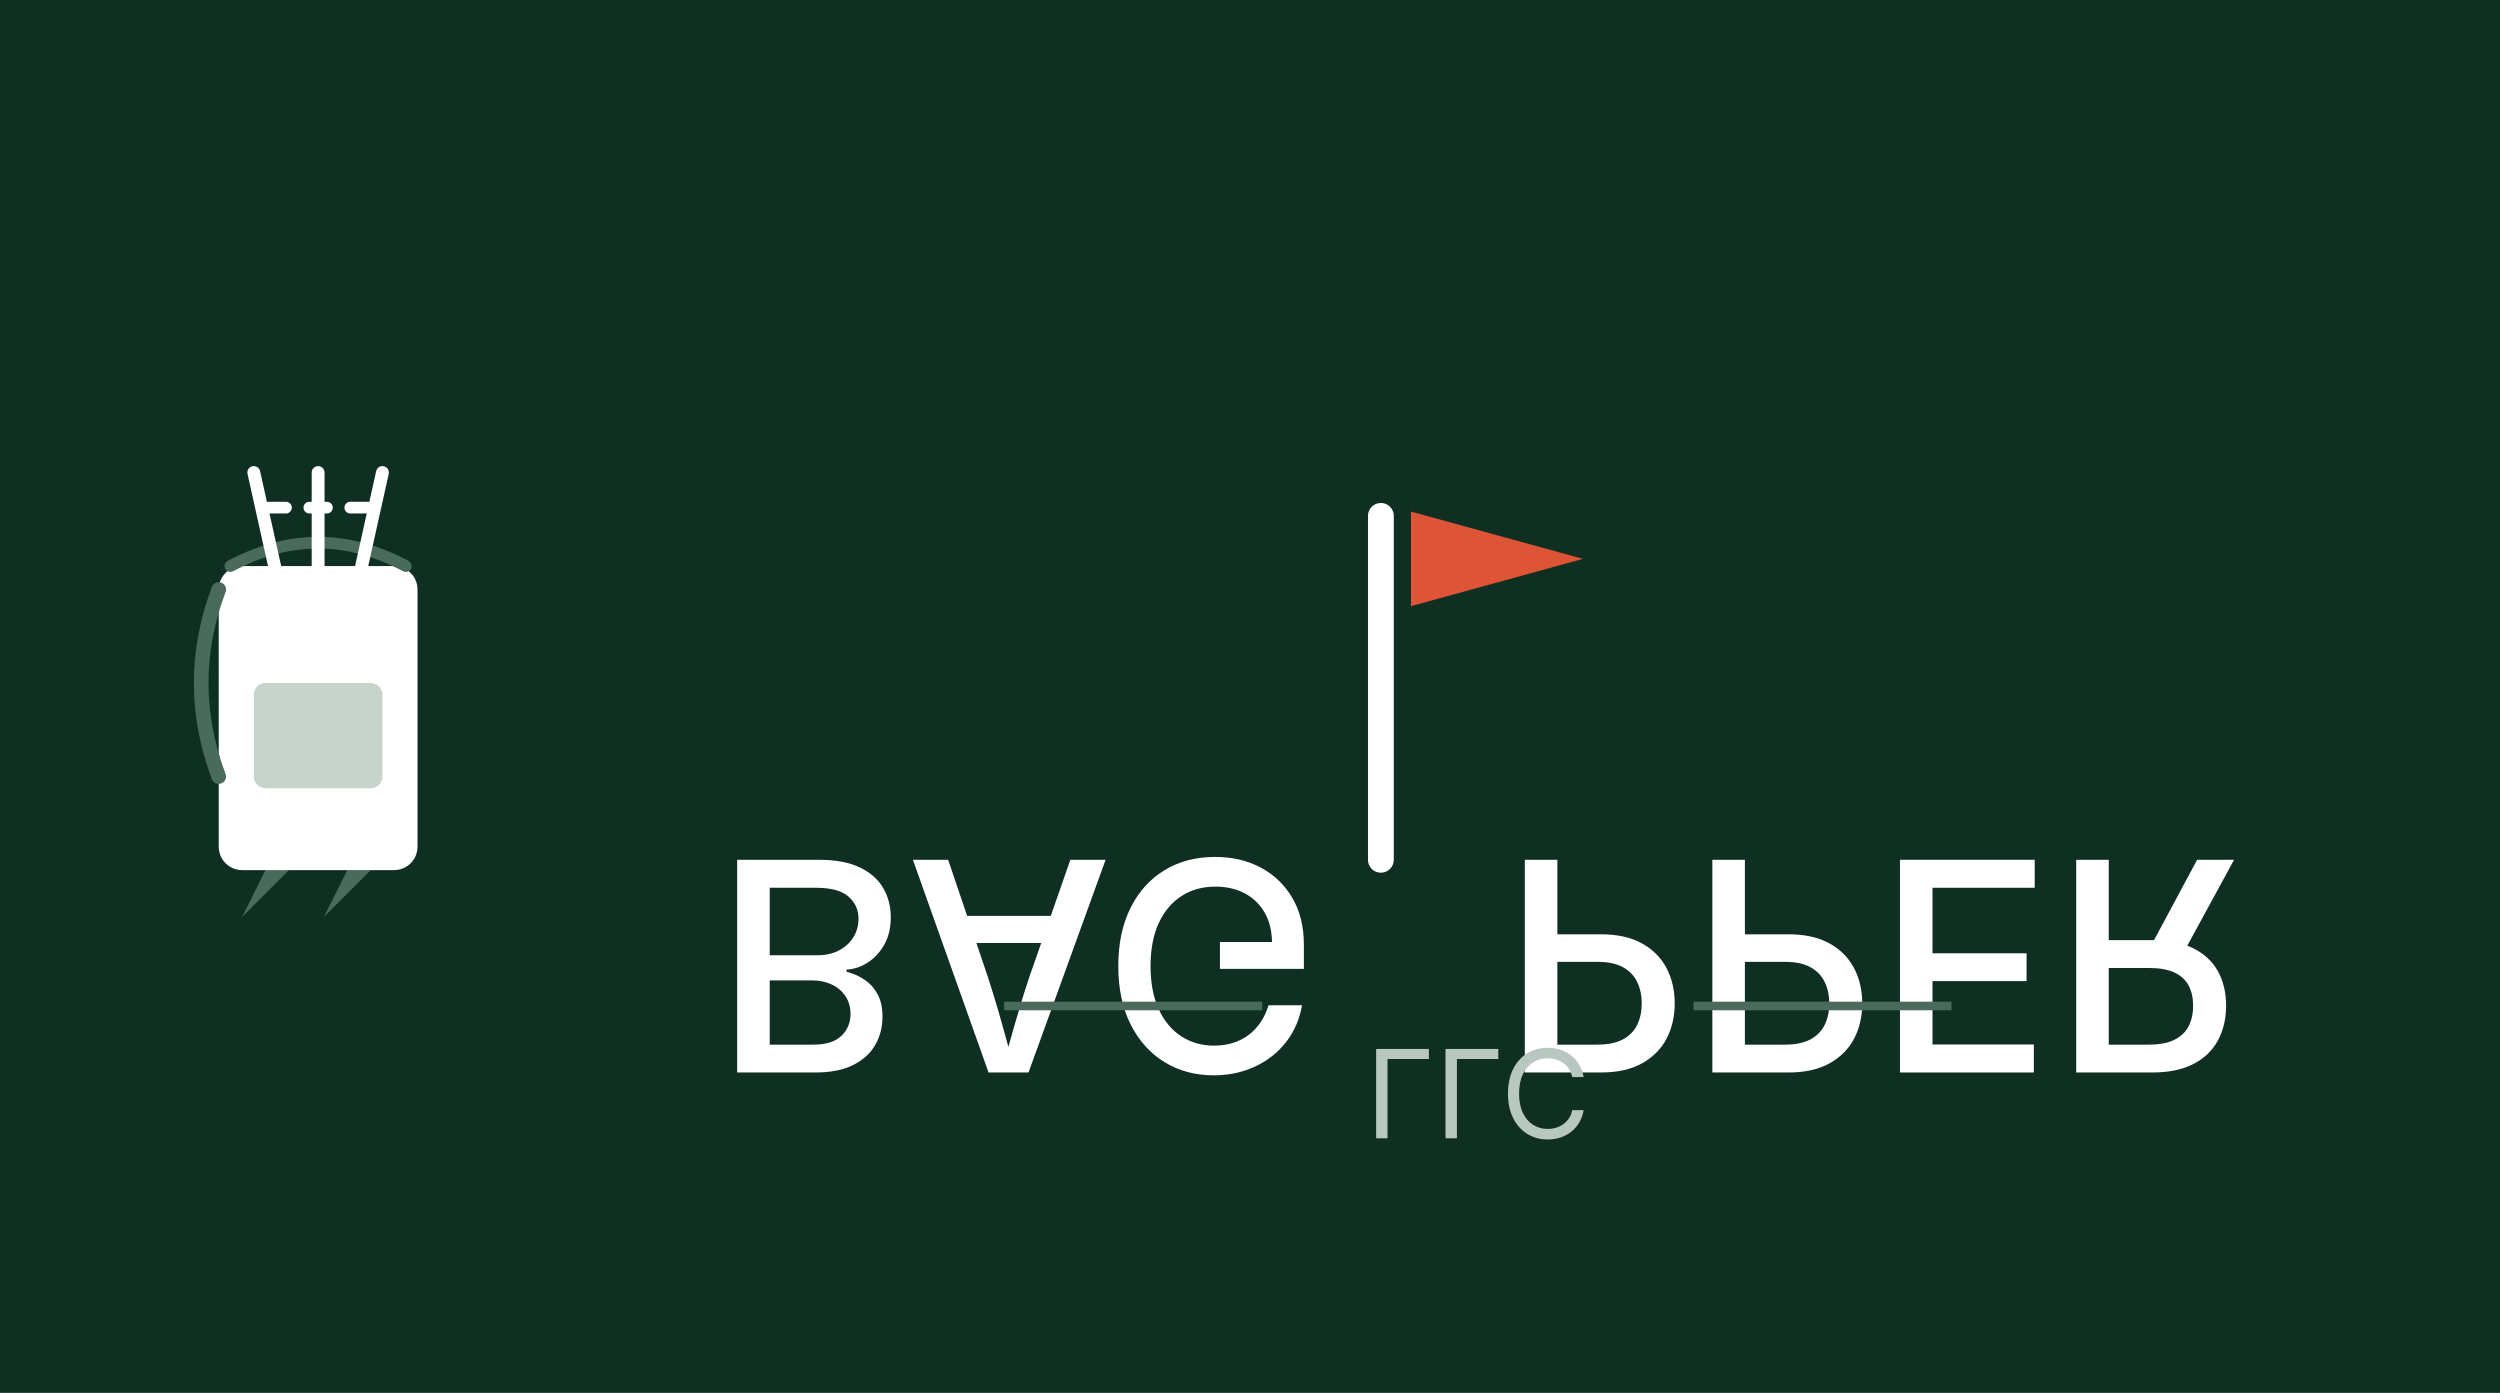
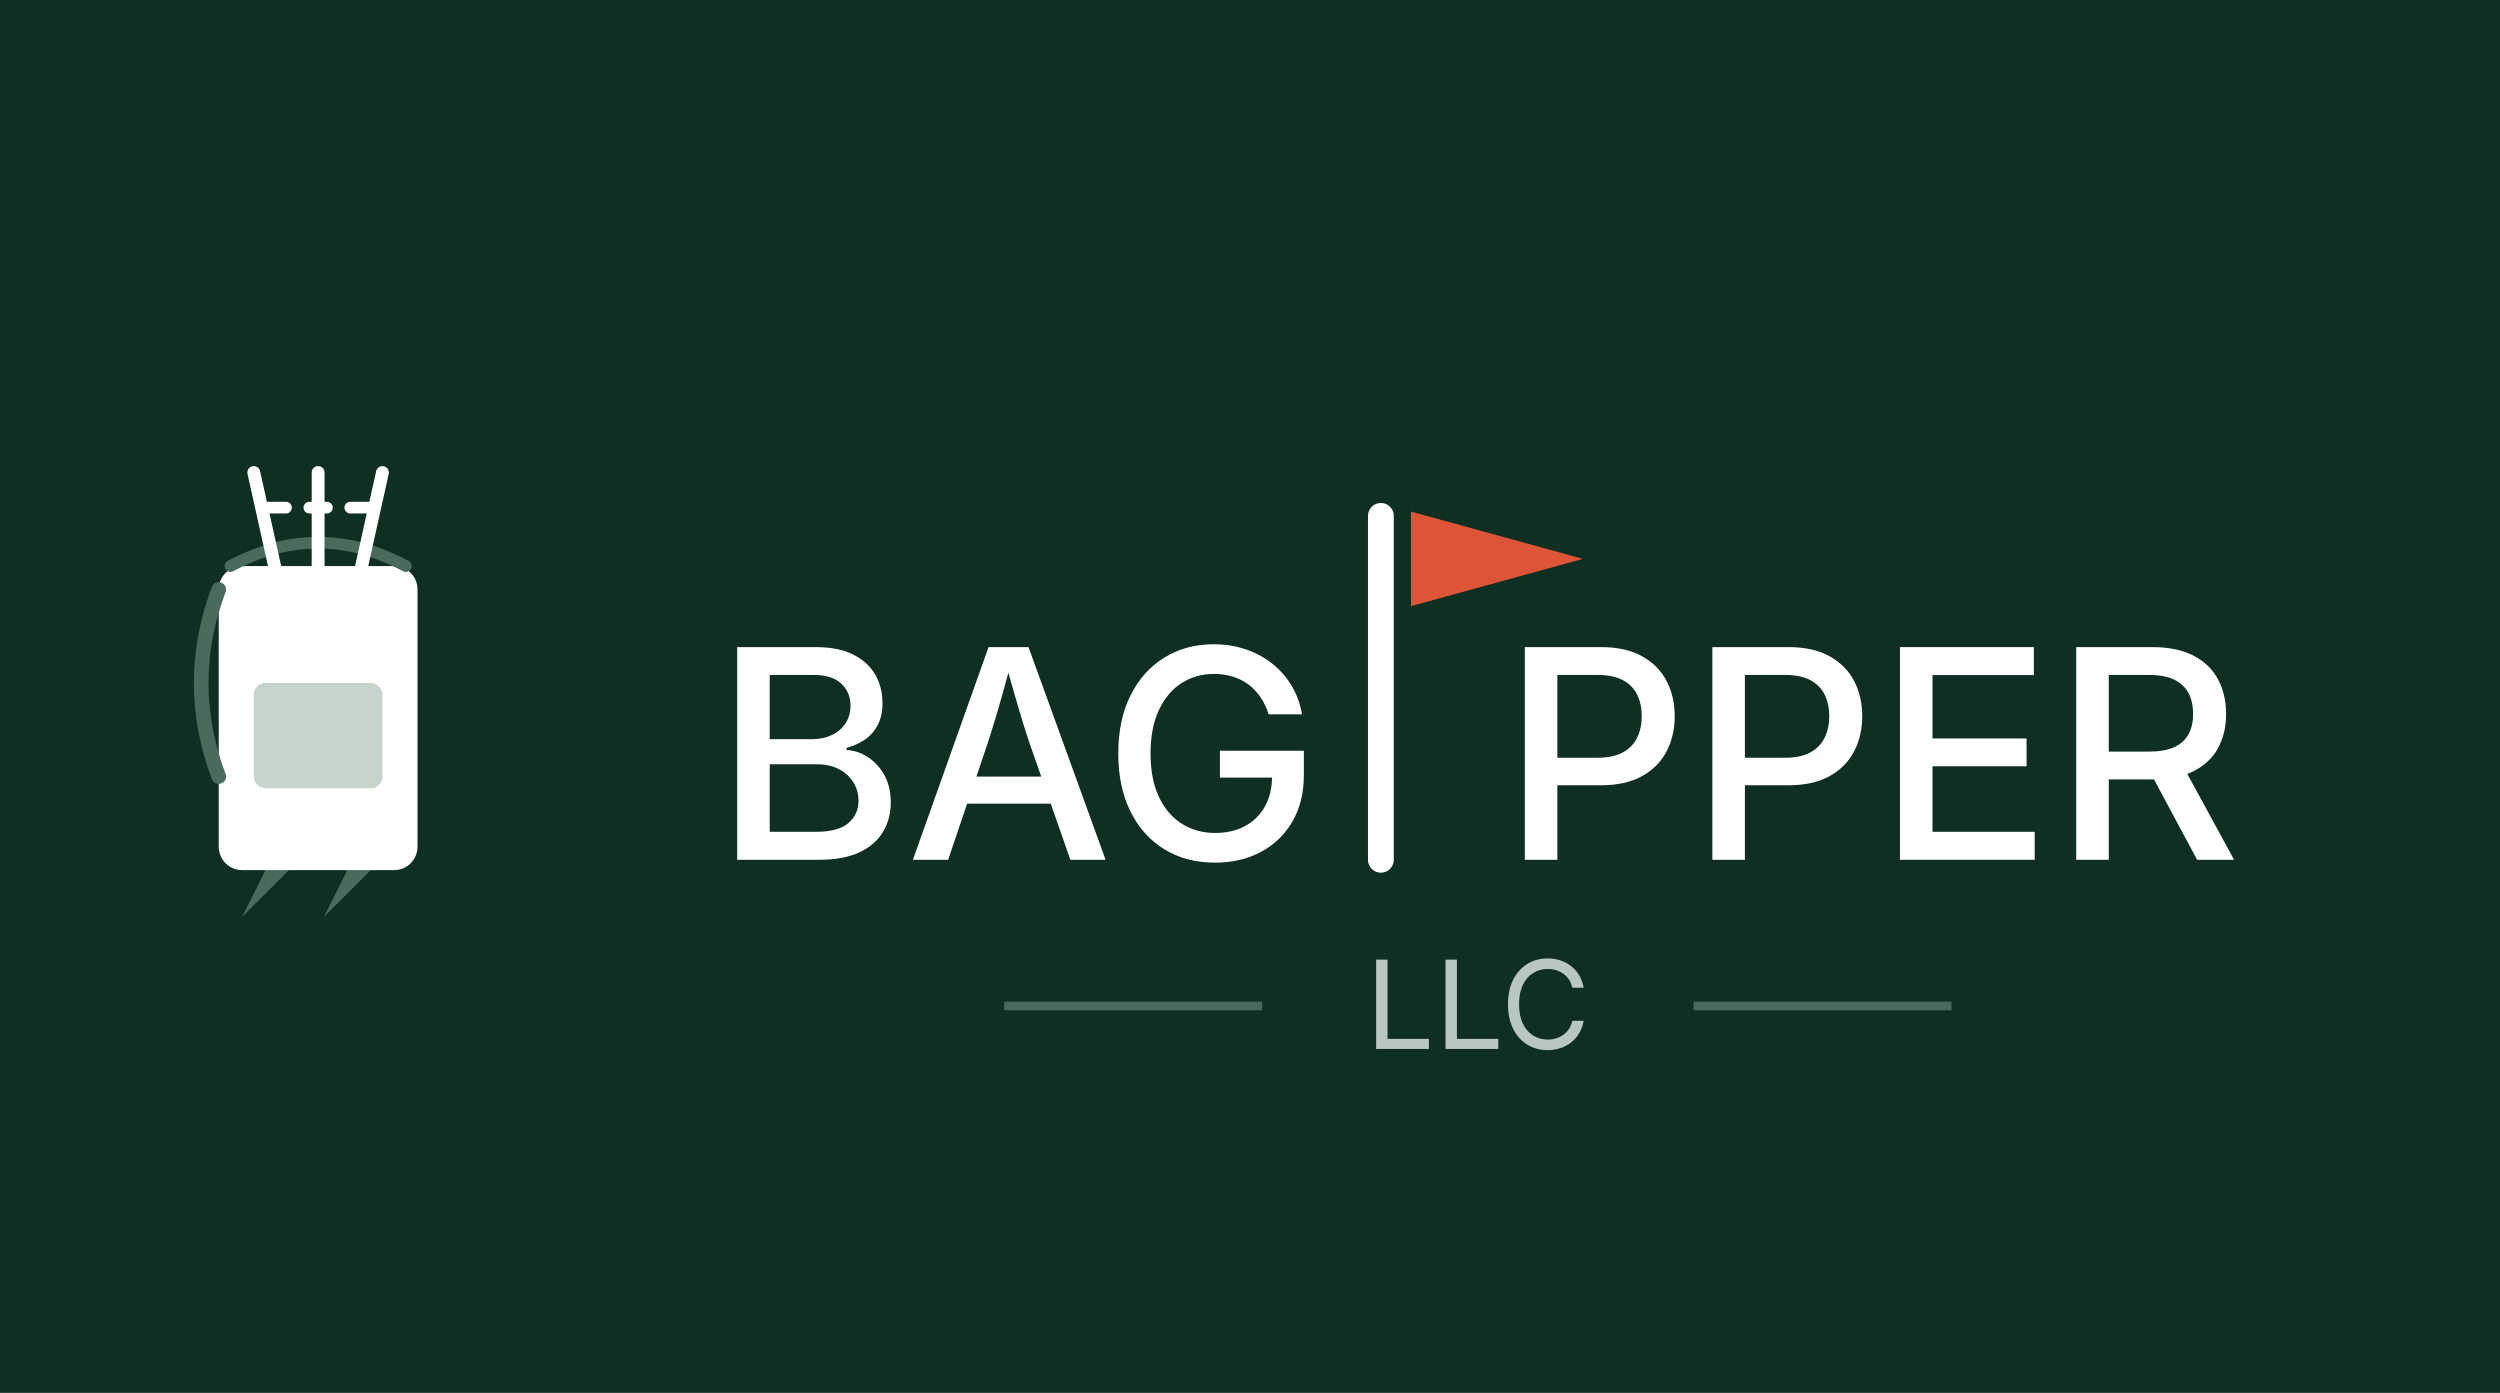
<svg xmlns="http://www.w3.org/2000/svg" viewBox="0 0 290.769 162" width="290.769" height="162">
  <rect width="290.769" height="162" fill="#0F2F22" />
  <g transform="translate(20, 20)">
    <g id="bag-mark">
      <path d="M10.88,81.2 L8.16,86.64 L13.6,81.2 Z" fill="#4A6B5C" />
      <path d="M20.4,81.2 L17.68,86.64 L23.12,81.2 Z" fill="#4A6B5C" />
      <path d="M8.16,45.84 h17.68 a2.72,2.72 0 0 1 2.72,2.72 v29.92 a2.72,2.72 0 0 1 -2.72,2.72 h-17.68 a2.72,2.72 0 0 1 -2.72,-2.72 v-29.92 a2.72,2.72 0 0 1 2.72,-2.72 z" fill="#FFFFFF" />
      <path d="M10.88,59.44 h12.24 a1.36,1.36 0 0 1 1.36,1.36 v9.52 a1.36,1.36 0 0 1 -1.36,1.36 h-12.24 a1.36,1.36 0 0 1 -1.36,-1.36 v-9.52 a1.36,1.36 0 0 1 1.36,-1.36 z" fill="#C7D4CC" />
      <path d="M6.8,45.84 Q17,40.4 27.2,45.84" fill="none" stroke="#4A6B5C" stroke-width="1.36" stroke-linecap="round" />
      <path d="M5.44,48.56 Q1.36,59.44 5.44,70.32" fill="none" stroke="#4A6B5C" stroke-width="1.7" stroke-linecap="round" />
      <path d="M12.24,47.2 L9.52,34.96" stroke="#FFFFFF" stroke-width="1.496" stroke-linecap="round" />
      <path d="M17,47.2 L17,34.96" stroke="#FFFFFF" stroke-width="1.496" stroke-linecap="round" />
      <path d="M21.76,47.2 L24.48,34.96" stroke="#FFFFFF" stroke-width="1.496" stroke-linecap="round" />
      <path d="M11.22,39.04 h2.04" stroke="#FFFFFF" stroke-width="1.36" stroke-linecap="round" />
      <path d="M15.98,39.04 h2.04" stroke="#FFFFFF" stroke-width="1.36" stroke-linecap="round" />
      <path d="M20.74,39.04 h2.04" stroke="#FFFFFF" stroke-width="1.36" stroke-linecap="round" />
    </g>
    <g fill="#FFFFFF">
-       <g transform="translate(63.00, 80.00) scale(0.016602)">
+       <g transform="translate(63.00, 80.00) scale(0.016602, -0.016602)">
        <path d="M165 0L165 1490L714 1490Q873 1490 977 1438Q1081 1386 1132 1297.5Q1183 1209 1183 1099Q1183 1006 1149 942.5Q1115 879 1057.5 840.5Q1000 802 931 784L931 769Q1006 766 1077 721.5Q1148 677 1194.5 596.5Q1241 516 1241 401Q1241 288 1187.5 197Q1134 106 1023 53Q912 0 738 0ZM393 196L715 196Q875 196 945 258Q1015 320 1015 412Q1015 484 979.5 542Q944 600 879 634.5Q814 669 724 669L393 669ZM393 845L692 845Q767 845 828 874Q889 903 924 956Q959 1009 959 1080Q959 1172 895 1233.5Q831 1295 698 1295L393 1295Z" />
      </g>
-       <g transform="translate(85.33, 80.00) scale(0.016602)">
+       <g transform="translate(85.33, 80.00) scale(0.016602, -0.016602)">
        <path d="M51 0L581 1490L861 1490L1401 0L1154 0L1017 393L431 393L298 0ZM950 583L864 829Q830 930 790 1067Q758 1173 720 1311Q682 1171 651 1064Q610 925 579 829L496 583Z" />
      </g>
-       <g transform="translate(108.19, 80.00) scale(0.016602)">
+       <g transform="translate(108.19, 80.00) scale(0.016602, -0.016602)">
        <path d="M791 -20Q589 -20 436.5 73Q284 166 198.5 337.5Q113 509 113 744Q113 982 199.5 1153.5Q286 1325 437 1417.5Q588 1510 781 1510Q901 1510 1005.5 1474.5Q1110 1439 1192.5 1373.5Q1275 1308 1328.5 1217.5Q1382 1127 1400 1019L1166 1019Q1146 1084 1111 1136.5Q1076 1189 1027.5 1226Q979 1263 917.5 1282.5Q856 1302 783 1302Q657 1302 556.5 1238Q456 1174 397.5 1049.5Q339 925 339 745Q339 565 397.5 441Q456 317 558 252.5Q660 188 792 188Q912 188 1001.5 236.5Q1091 285 1141 375Q1188 460 1190 576L825 576L825 764L1413 764L1413 593Q1413 405 1332.5 267.5Q1252 130 1112 55Q972 -20 791 -20Z" />
      </g>
    </g>
    <line x1="140.606" y1="80" x2="140.606" y2="40" stroke="#FFFFFF" stroke-width="3" stroke-linecap="round" />
    <polygon points="144.106,39.5 164.106,45 144.106,50.5" fill="#DD5436" />
    <g fill="#FFFFFF">
-       <g transform="translate(154.61, 80.00) scale(0.016602)">
+       <g transform="translate(154.61, 80.00) scale(0.016602, -0.016602)">
        <path d="M165 0L165 1490L699 1490Q871 1490 986 1426Q1101 1362 1158 1253Q1215 1144 1215 1006Q1215 868 1157.5 758.5Q1100 649 985 585.5Q870 522 697 522L393 522L393 0ZM393 715L675 715Q785 715 853 753Q921 791 952.5 857Q984 923 984 1006Q984 1090 952.5 1155.5Q921 1221 852.5 1258Q784 1295 673 1295L393 1295Z" />
      </g>
-       <g transform="translate(176.42, 80.00) scale(0.016602)">
+       <g transform="translate(176.42, 80.00) scale(0.016602, -0.016602)">
        <path d="M165 0L165 1490L699 1490Q871 1490 986 1426Q1101 1362 1158 1253Q1215 1144 1215 1006Q1215 868 1157.5 758.5Q1100 649 985 585.5Q870 522 697 522L393 522L393 0ZM393 715L675 715Q785 715 853 753Q921 791 952.5 857Q984 923 984 1006Q984 1090 952.5 1155.5Q921 1221 852.5 1258Q784 1295 673 1295L393 1295Z" />
      </g>
-       <g transform="translate(198.24, 80.00) scale(0.016602)">
+       <g transform="translate(198.24, 80.00) scale(0.016602, -0.016602)">
        <path d="M165 0L165 1490L1103 1490L1103 1294L393 1294L393 850L1052 850L1052 655L393 655L393 196L1109 196L1109 0Z" />
      </g>
-       <g transform="translate(218.74, 80.00) scale(0.016602)">
+       <g transform="translate(218.74, 80.00) scale(0.016602, -0.016602)">
        <path d="M165 0L165 1490L699 1490Q871 1490 986 1430.5Q1101 1371 1158 1265Q1215 1159 1215 1022Q1215 884 1157.5 780.5Q1100 677 985 620Q965 610 943 602L1271 0L1012 0L710 563Q704 563 697 563L393 563L393 0ZM393 758L675 758Q785 758 852.5 789.5Q920 821 952 880Q984 939 984 1022Q984 1106 952 1167Q920 1228 852 1261.5Q784 1295 673 1295L393 1295Z" />
      </g>
    </g>
    <line x1="96.797" y1="97.002" x2="126.797" y2="97.002" stroke="#4A6B5C" stroke-width="1" />
    <g fill="#B8C7BF">
-       <g transform="translate(138.80, 102.00) scale(0.006973)">
+       <g transform="translate(138.80, 102.00) scale(0.006973, -0.006973)">
        <path d="M180 0L180 1490L370 1490L370 168L1060 168L1060 0Z" />
      </g>
-       <g transform="translate(146.87, 102.00) scale(0.006973)">
+       <g transform="translate(146.87, 102.00) scale(0.006973, -0.006973)">
        <path d="M180 0L180 1490L370 1490L370 168L1060 168L1060 0Z" />
      </g>
-       <g transform="translate(154.54, 102.00) scale(0.006973)">
+       <g transform="translate(154.54, 102.00) scale(0.006973, -0.006973)">
        <path d="M783 -20Q592 -20 442.5 72.5Q293 165 207.5 336.5Q122 508 122 744Q122 981 207.5 1152.5Q293 1324 442.5 1417Q592 1510 783 1510Q896 1510 996.5 1477Q1097 1444 1177 1380.5Q1257 1317 1310.5 1226.5Q1364 1136 1384 1021L1194 1021Q1178 1098 1139.5 1156Q1101 1214 1045.5 1254Q990 1294 923 1314Q856 1334 783 1334Q649 1334 541 1266Q433 1198 370 1066.5Q307 935 307 744Q307 554 370.5 422.5Q434 291 542 223.5Q650 156 783 156Q856 156 923 176.5Q990 197 1045.5 236.5Q1101 276 1139.5 334.5Q1178 393 1194 469L1384 469Q1365 355 1311.5 265Q1258 175 1178 111Q1098 47 997.5 13.5Q897 -20 783 -20Z" />
      </g>
    </g>
    <line x1="176.972" y1="97.002" x2="206.972" y2="97.002" stroke="#4A6B5C" stroke-width="1" />
  </g>
</svg>
